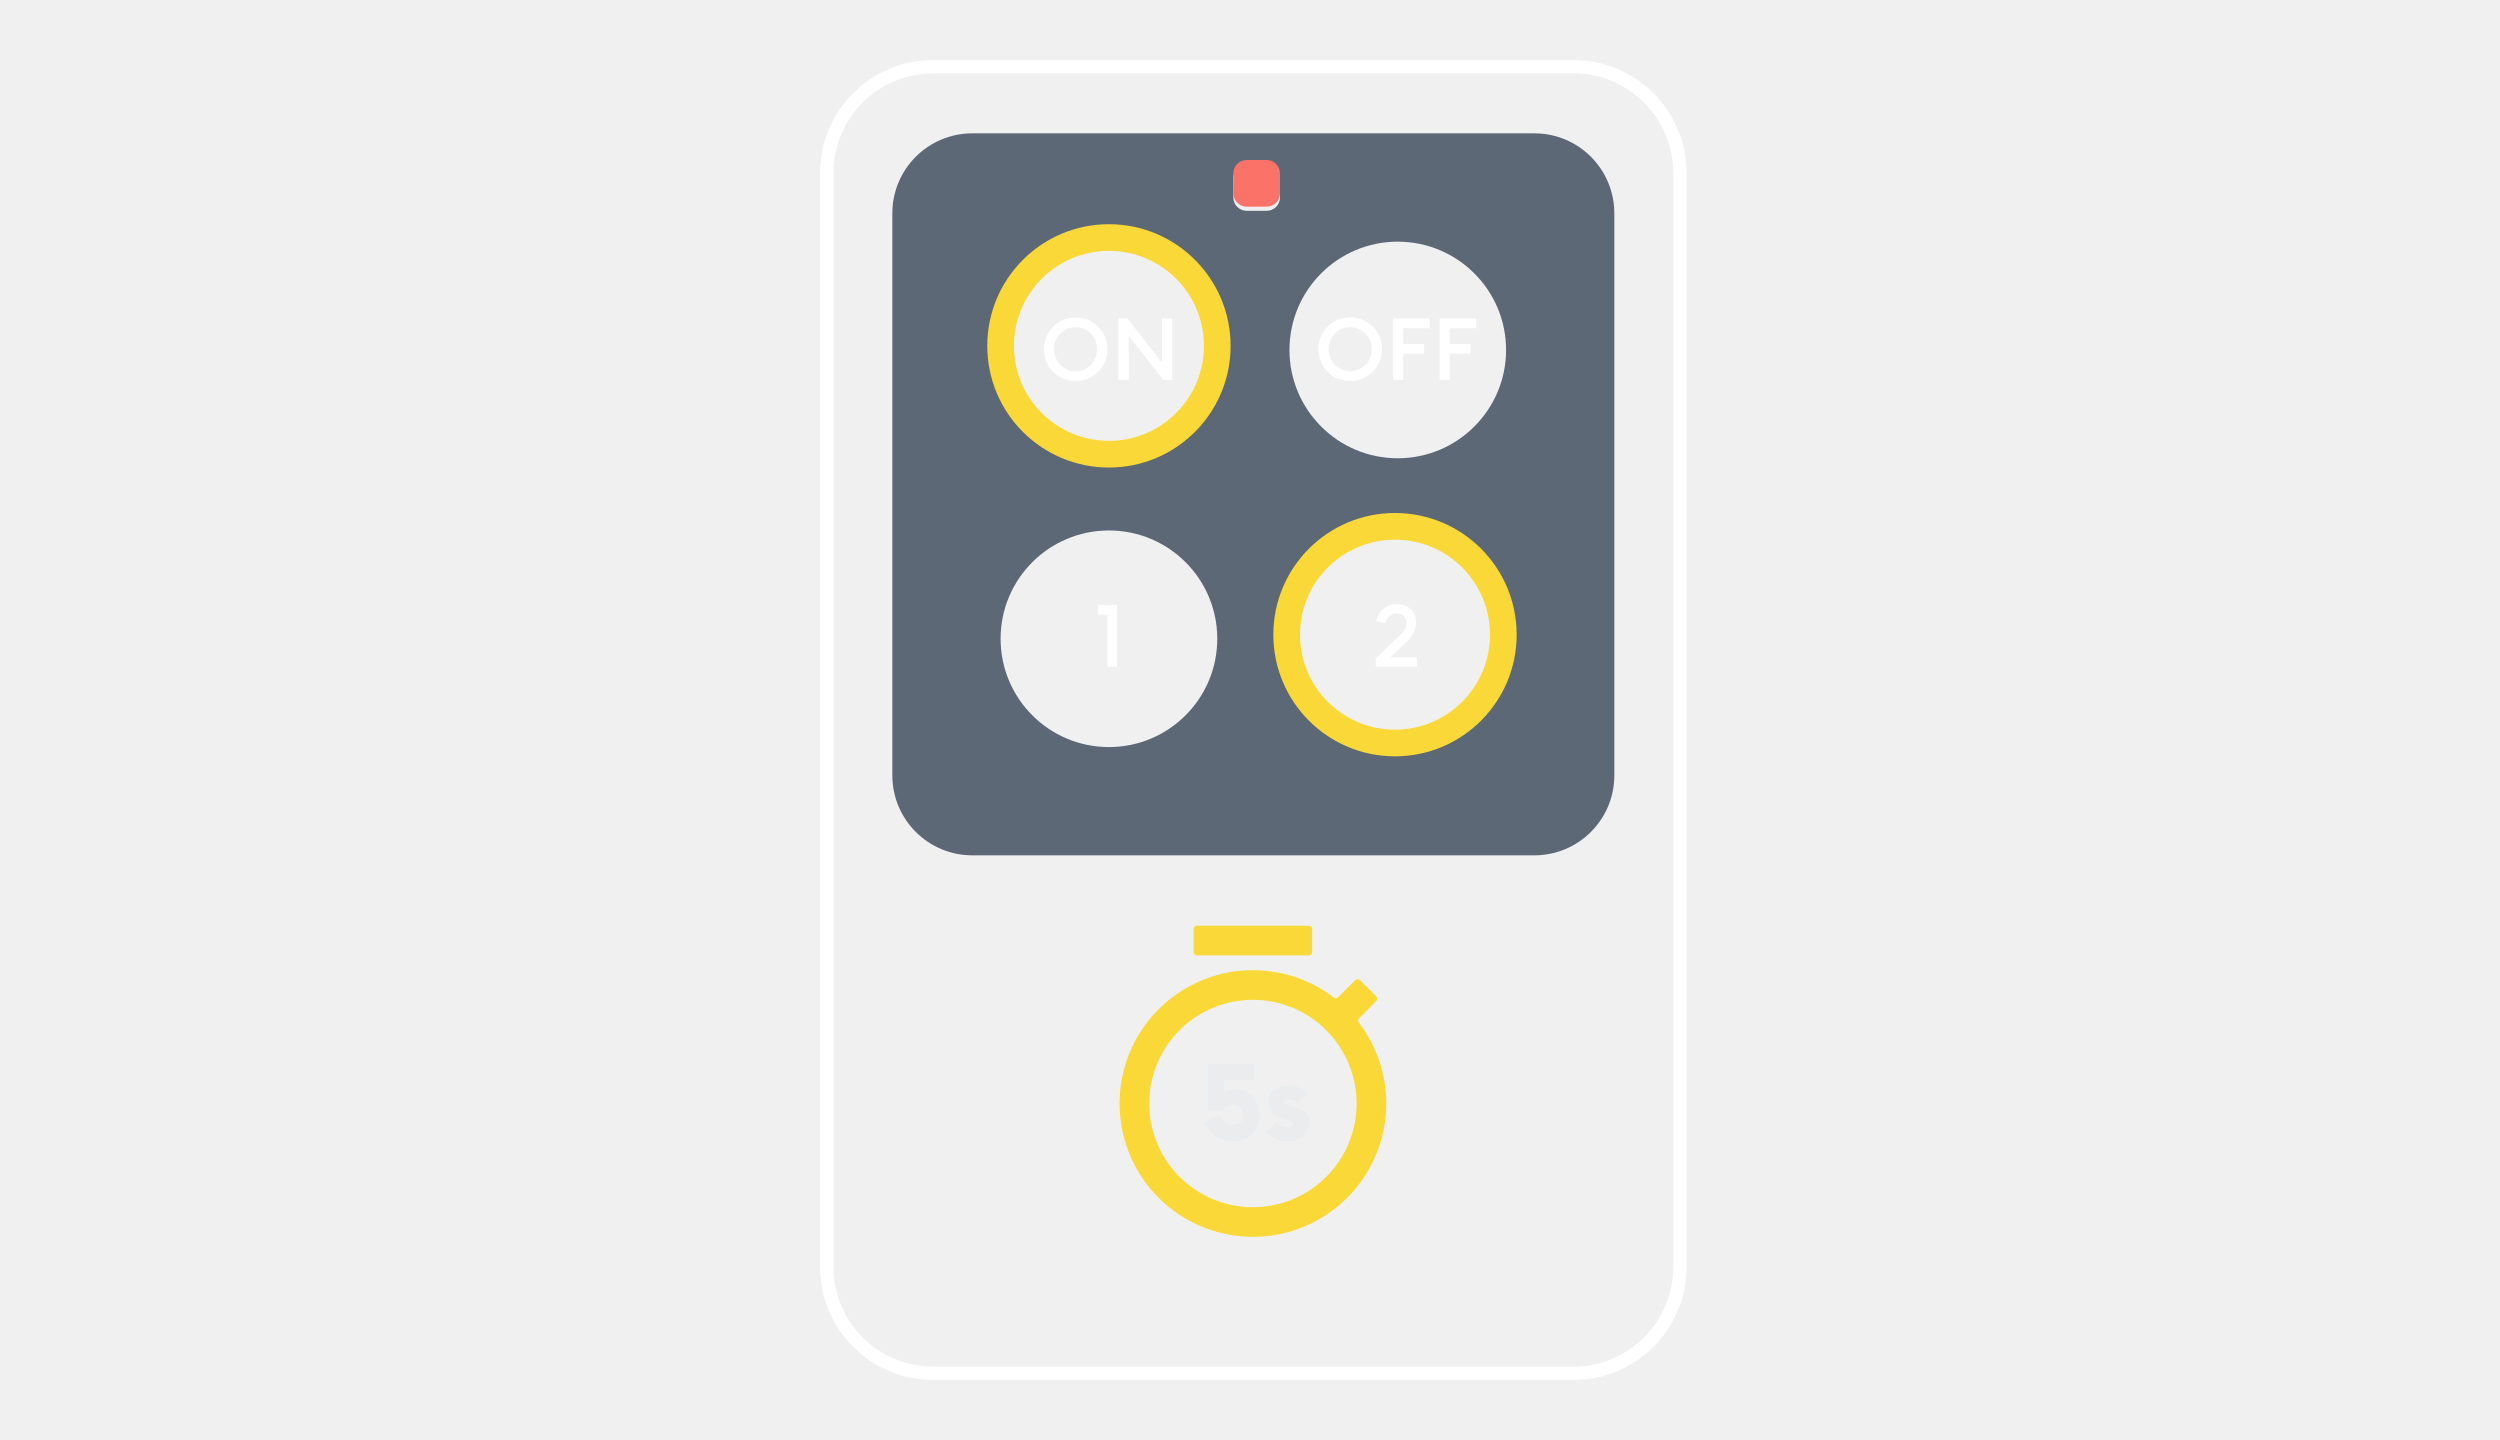
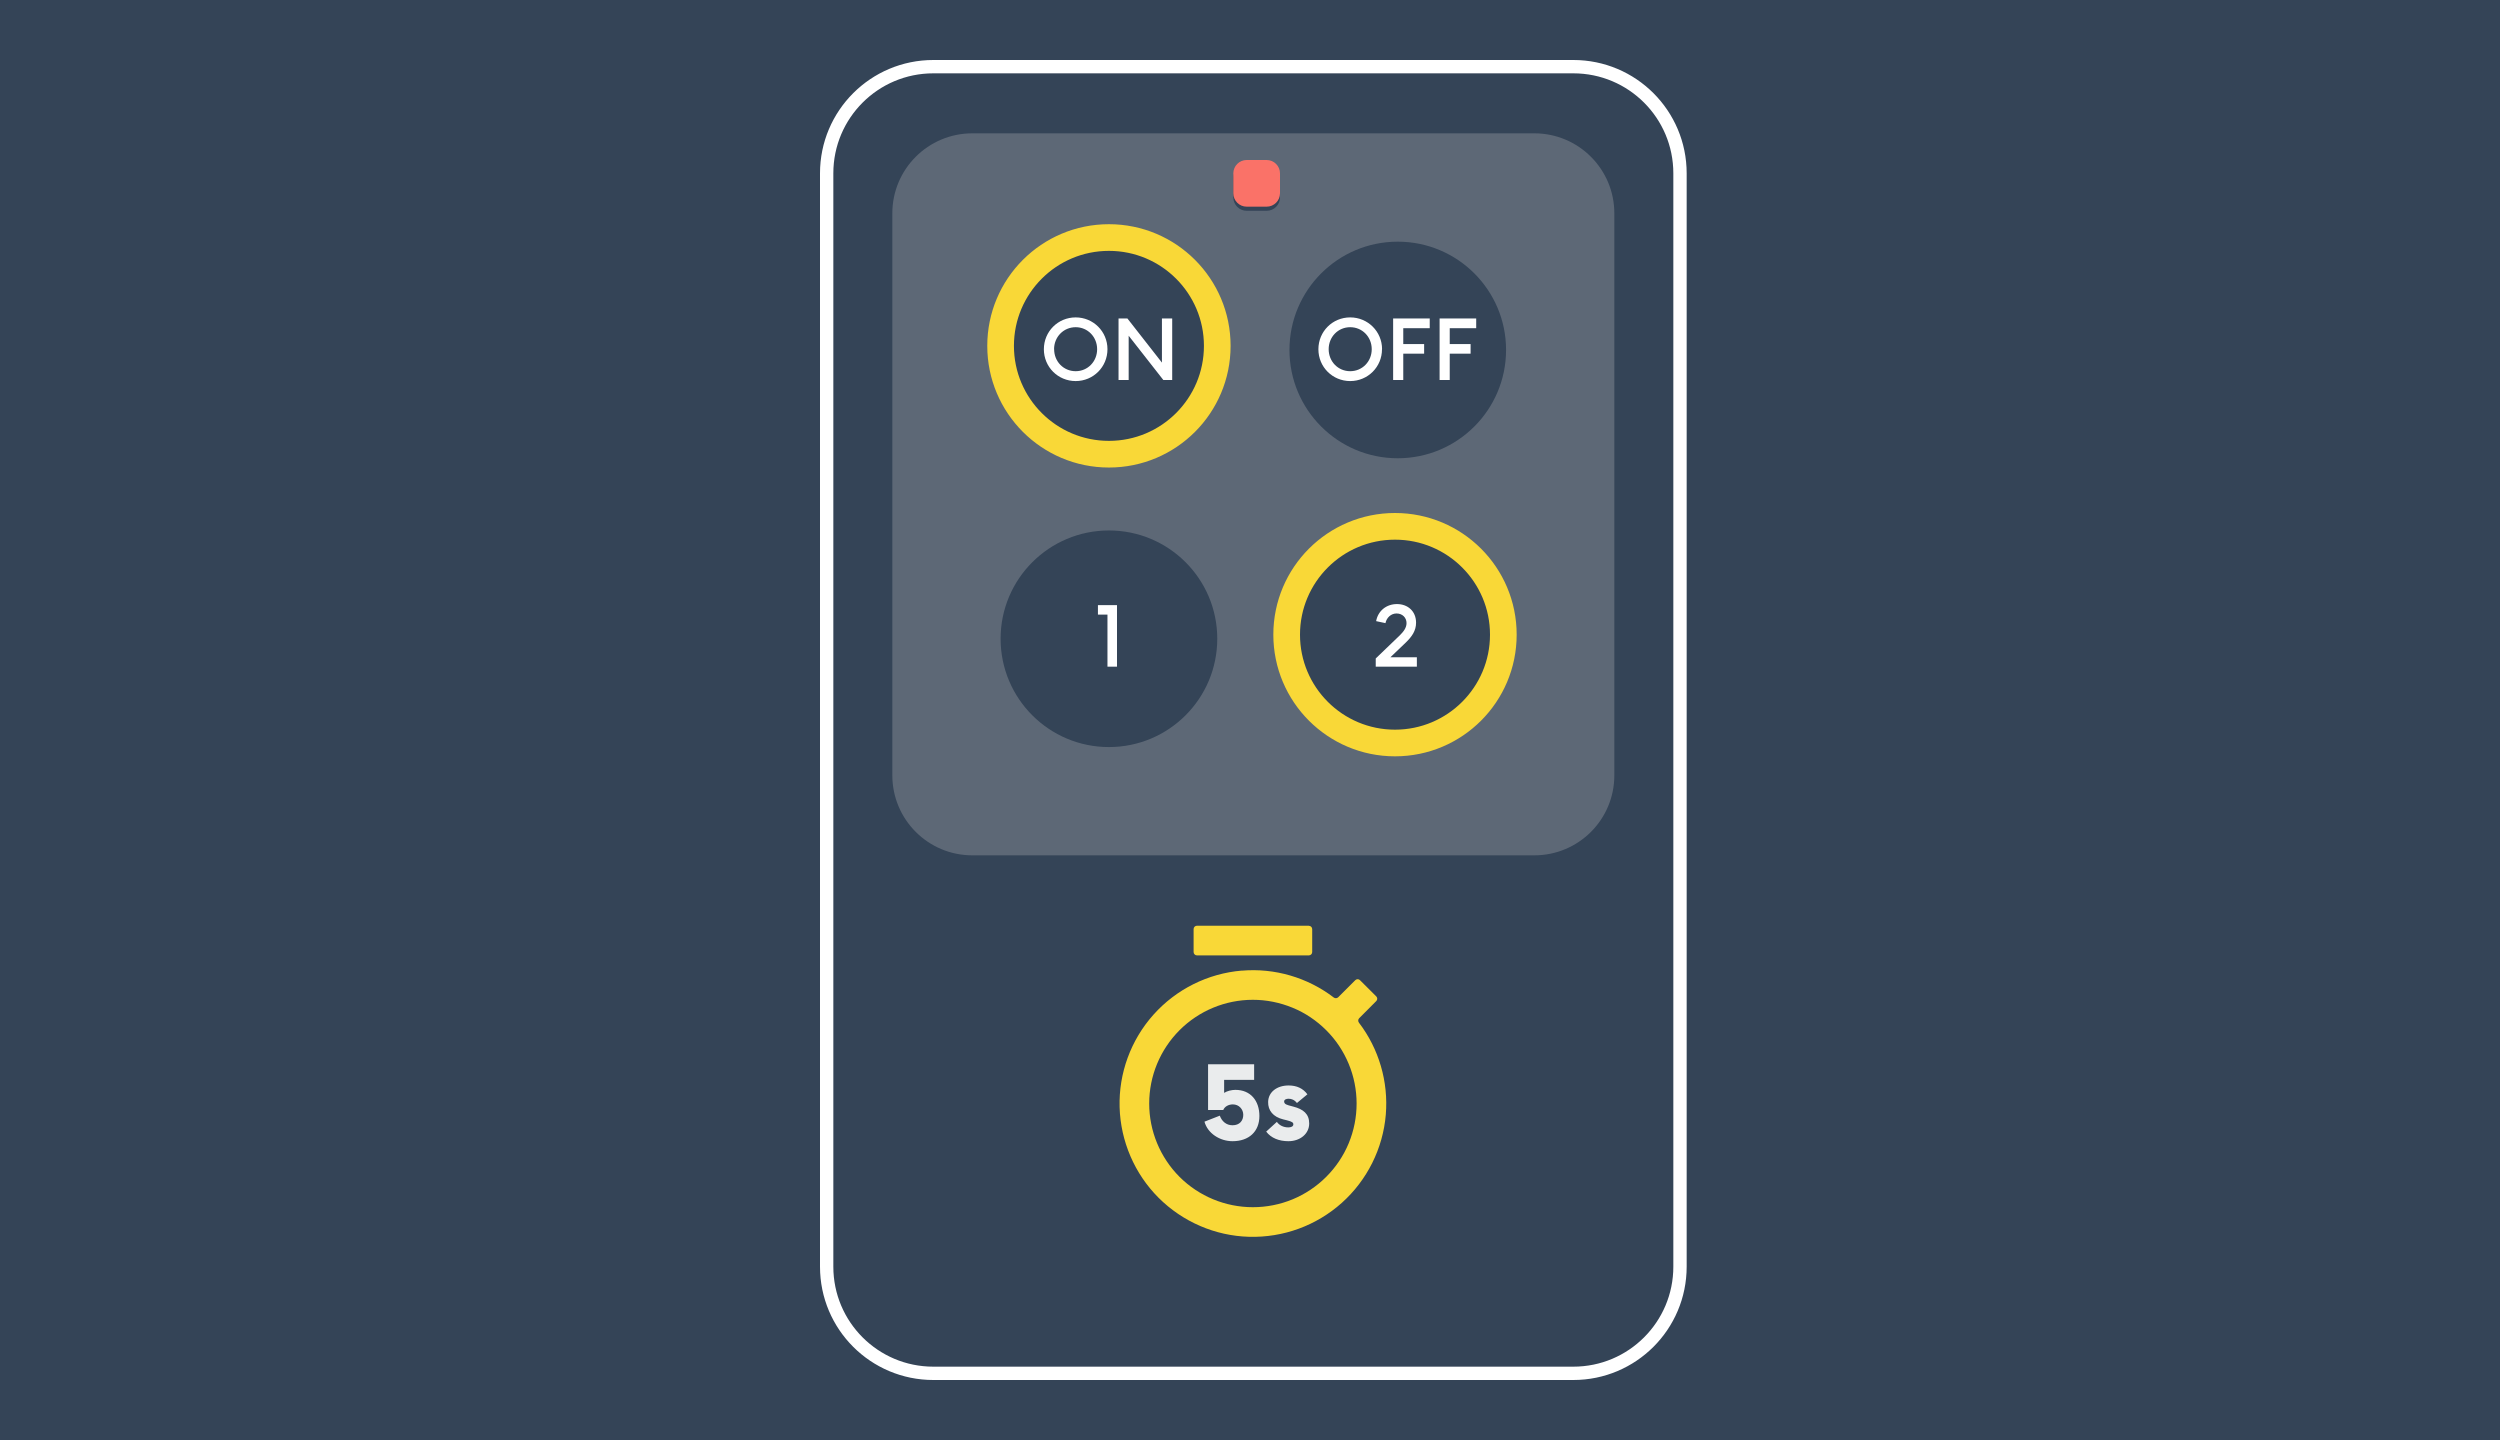
<svg xmlns="http://www.w3.org/2000/svg" viewBox="0 0 375.0 216.0" role="img" aria-label="Illustration officielle Delta Dore">
+   <rect width="100%" height="100%" fill="#344457" />
  <path d="M230.15 20c6.63 0 12 5.37 12 12v84.3c0 6.64-5.37 12-12 12h-84.3c-6.63 0-12-5.37-12-12V32c0-6.63 5.37-12 12-12h84.3Zm-63.81 59.57c-8.97 0-16.25 7.27-16.25 16.24 0 8.98 7.28 16.25 16.25 16.25 8.97 0 16.25-7.27 16.25-16.25 0-8.97-7.28-16.24-16.25-16.24Zm43.32 0c-8.97 0-16.24 7.27-16.24 16.24 0 8.98 7.27 16.25 16.24 16.25 8.97 0 16.25-7.27 16.25-16.25 0-8.97-7.28-16.24-16.25-16.24Zm-43.32-43.32c-8.97 0-16.25 7.27-16.25 16.24 0 8.97 7.28 16.25 16.25 16.25 8.97 0 16.25-7.28 16.25-16.25 0-8.97-7.28-16.24-16.25-16.24Zm43.32 0c-8.97 0-16.24 7.27-16.24 16.24 0 8.97 7.27 16.25 16.24 16.25 8.97 0 16.25-7.28 16.25-16.25 0-8.97-7.28-16.24-16.25-16.24ZM187 24.62c-1.1 0-2 0.9-2 2v3c0 1.1 0.9 2 2 2h3c1.1 0 2-0.9 2-2v-3c0-1.1-0.9-2-2-2h-3Z" fill="#5d6876" stroke="none" />
  <path d="M185 26c0-1.1 0.9-2 2-2h3c1.1 0 2 0.9 2 2v3c0 1.1-0.9 2-2 2h-3c-1.1 0-2-0.9-2-2z" fill="#fa7268" stroke="none" />
  <path d="M236 10h-96c-8.84 0-16 7.16-16 16v164c0 8.84 7.16 16 16 16h96c8.84 0 16-7.16 16-16V26c0-8.84-7.16-16-16-16Z" fill="none" stroke="#ffffff" stroke-width="2.0" />
  <path d="M166.34 35.63a16.25 16.25 0 1 0 0 32.5 16.25 16.25 0 1 0 0-32.5z" fill="none" stroke="#f9d837" stroke-width="4.0" />
  <path d="M209.25 78.95a16.25 16.25 0 1 0 0 32.5 16.25 16.25 0 1 0 0-32.5z" fill="none" stroke="#f9d837" stroke-width="4.0" />
  <path d="M166.12 52.38c0 2.67-2.13 4.78-4.77 4.78-2.65 0-4.77-2.11-4.77-4.77 0-2.67 2.12-4.78 4.77-4.78 2.64 0 4.77 2.11 4.77 4.77Zm-8 0c0 1.84 1.4 3.3 3.23 3.3 1.82 0 3.22-1.46 3.22-3.3 0-1.83-1.4-3.3-3.22-3.3-1.83 0-3.24 1.47-3.24 3.3ZM175.83 57h-1.33l-5.2-6.64V57h-1.52v-9.23h1.33l5.18 6.62v-6.62h1.54V57Z" fill="#ffffff" stroke="none" />
  <path d="M166.12 100v-7.81h-1.43v-1.42h2.86V100h-1.43Z" fill="#ffffff" stroke="none" />
  <path d="M207.3 52.38c0 2.67-2.13 4.78-4.77 4.78-2.65 0-4.77-2.11-4.77-4.77 0-2.67 2.12-4.78 4.77-4.78 2.64 0 4.78 2.11 4.78 4.77Zm-8 0c0 1.84 1.4 3.3 3.23 3.3 1.82 0 3.23-1.46 3.23-3.3 0-1.83-1.4-3.3-3.23-3.3s-3.23 1.47-3.23 3.3Zm9.67 4.62v-9.23h5.49v1.46h-3.97v2.38h3.13v1.44h-3.13V57h-1.52Zm6.97 0v-9.23h5.49v1.46h-3.97v2.38h3.13v1.44h-3.13V57h-1.52Z" fill="#ffffff" stroke="none" />
  <path d="M206.36 100v-1.23l3.6-3.46c0.52-0.52 1.02-1.1 1.02-1.85 0-0.8-0.61-1.44-1.5-1.44-0.83 0-1.5 0.64-1.66 1.45l-1.4-0.3c0.28-1.54 1.53-2.56 3.13-2.56 1.6 0 2.86 1.06 2.86 2.79 0 1.22-0.63 2.1-1.55 2.99l-2.3 2.2h3.97V100h-6.17Z" fill="#ffffff" stroke="none" />
  <path d="M186.27 145.6c4.94-0.42 9.86 1.02 13.8 4.03 0.2 0.15 0.48 0.13 0.66-0.04l2.56-2.56c0.2-0.2 0.52-0.2 0.71 0l2.44 2.43c0.2 0.2 0.19 0.51 0 0.7l-2.56 2.57c-0.18 0.18-0.2 0.46-0.04 0.67 3 3.93 4.44 8.85 4.03 13.8-0.43 5.09-2.8 9.83-6.6 13.23-3.81 3.41-8.78 5.23-13.9 5.09-5.1-0.14-9.96-2.24-13.58-5.85-3.61-3.61-5.7-8.48-5.85-13.59-0.14-5.1 1.68-10.08 5.09-13.89 3.4-3.8 8.14-6.17 13.24-6.6Zm1.66 4.37c-4.12 0-8.08 1.64-11 4.56-2.91 2.92-4.55 6.87-4.55 11 0 4.12 1.64 8.08 4.55 11 2.92 2.91 6.88 4.55 11 4.55 2.04 0 4.07-0.4 5.96-1.18 1.88-0.78 3.6-1.93 5.04-3.37 1.45-1.45 2.6-3.16 3.38-5.05 0.78-1.89 1.18-3.9 1.18-5.95 0-2.04-0.4-4.07-1.19-5.96-0.78-1.88-1.92-3.6-3.37-5.04-1.44-1.44-3.16-2.6-5.04-3.37-1.9-0.78-3.91-1.19-5.96-1.19Zm8.4-11.1c0.27 0 0.5 0.22 0.5 0.5v3.44c0 0.27-0.23 0.5-0.5 0.5h-16.79c-0.27 0-0.5-0.23-0.5-0.5v-3.45c0-0.28 0.23-0.5 0.5-0.5h16.78Z" fill="#f9d837" stroke="none" />
  <path d="M184.88 171.18c-1.88 0-3.73-1.16-4.21-2.93l2.3-0.9c0.3 0.83 0.96 1.44 1.9 1.44 1.08 0 1.62-0.69 1.62-1.57 0-0.84-0.65-1.56-1.56-1.56-0.66 0-1.24 0.33-1.44 0.84h-2.28v-6.86h6.91v2.34h-4.5v1.95c0.46-0.29 1.13-0.45 1.69-0.45 2.27 0 3.6 1.62 3.6 3.92 0 2.35-1.59 3.78-4.03 3.78Zm8.38 0c-1.4 0-2.6-0.47-3.33-1.44l1.6-1.46c0.37 0.53 1 0.83 1.73 0.83 0.37 0 0.74-0.13 0.74-0.45 0-0.27-0.15-0.41-0.98-0.62l-0.53-0.13c-1.52-0.37-2.3-1.34-2.27-2.62 0.03-1.49 1.33-2.47 3.07-2.47 1.23 0 2.18 0.45 2.82 1.33l-1.57 1.3c-0.37-0.47-0.8-0.64-1.26-0.64-0.3 0-0.66 0.11-0.66 0.41 0 0.18 0.06 0.42 0.67 0.58l0.74 0.2c1.45 0.38 2.35 1.08 2.35 2.52 0 1.55-1.36 2.66-3.12 2.66Z" fill="#eaeced" stroke="none" />
</svg>
